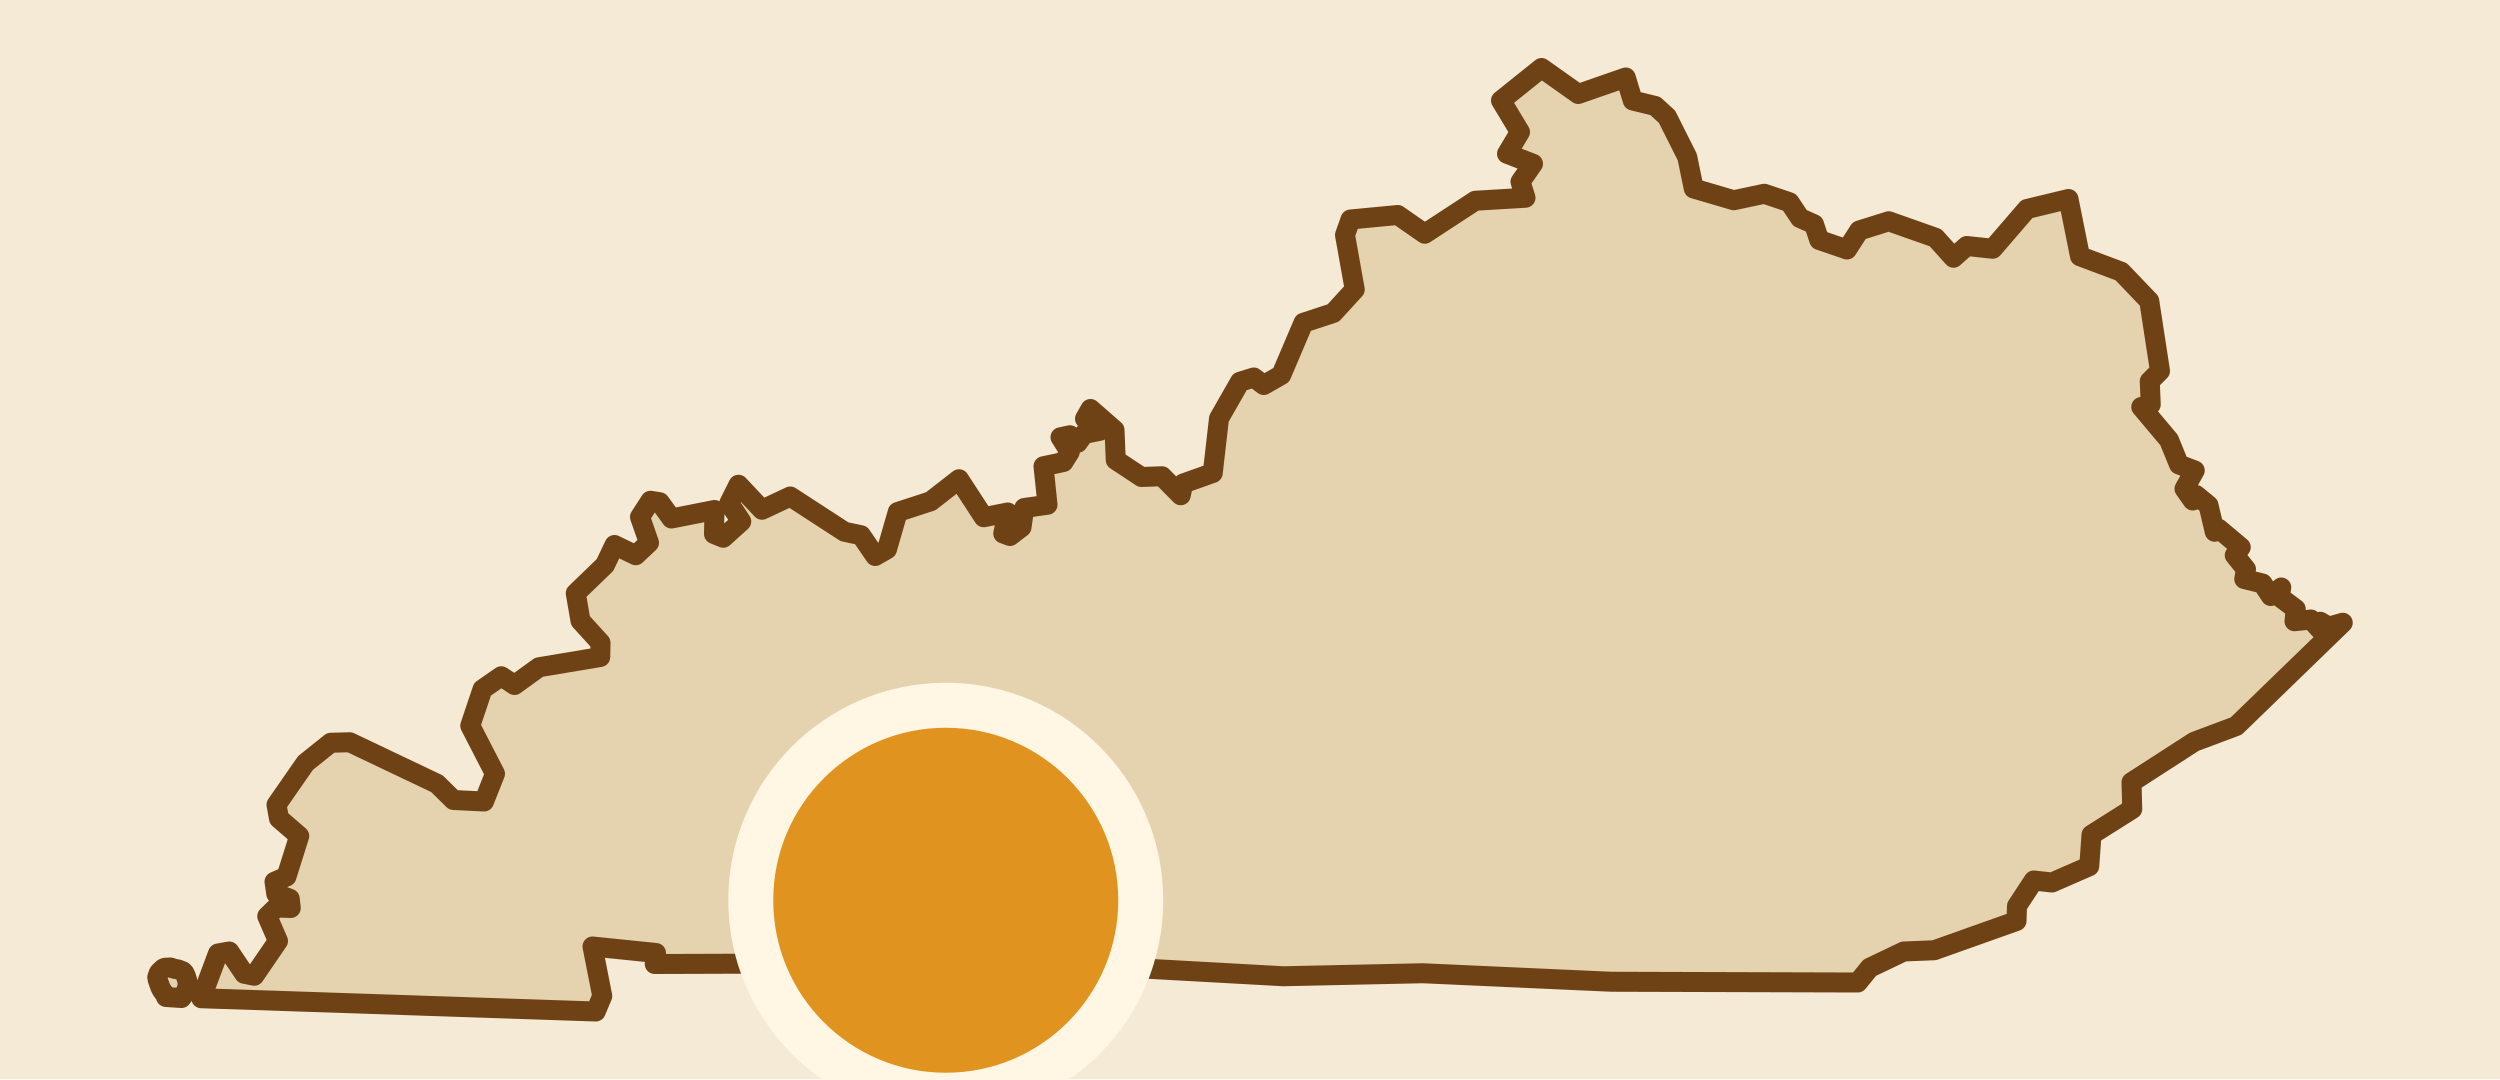
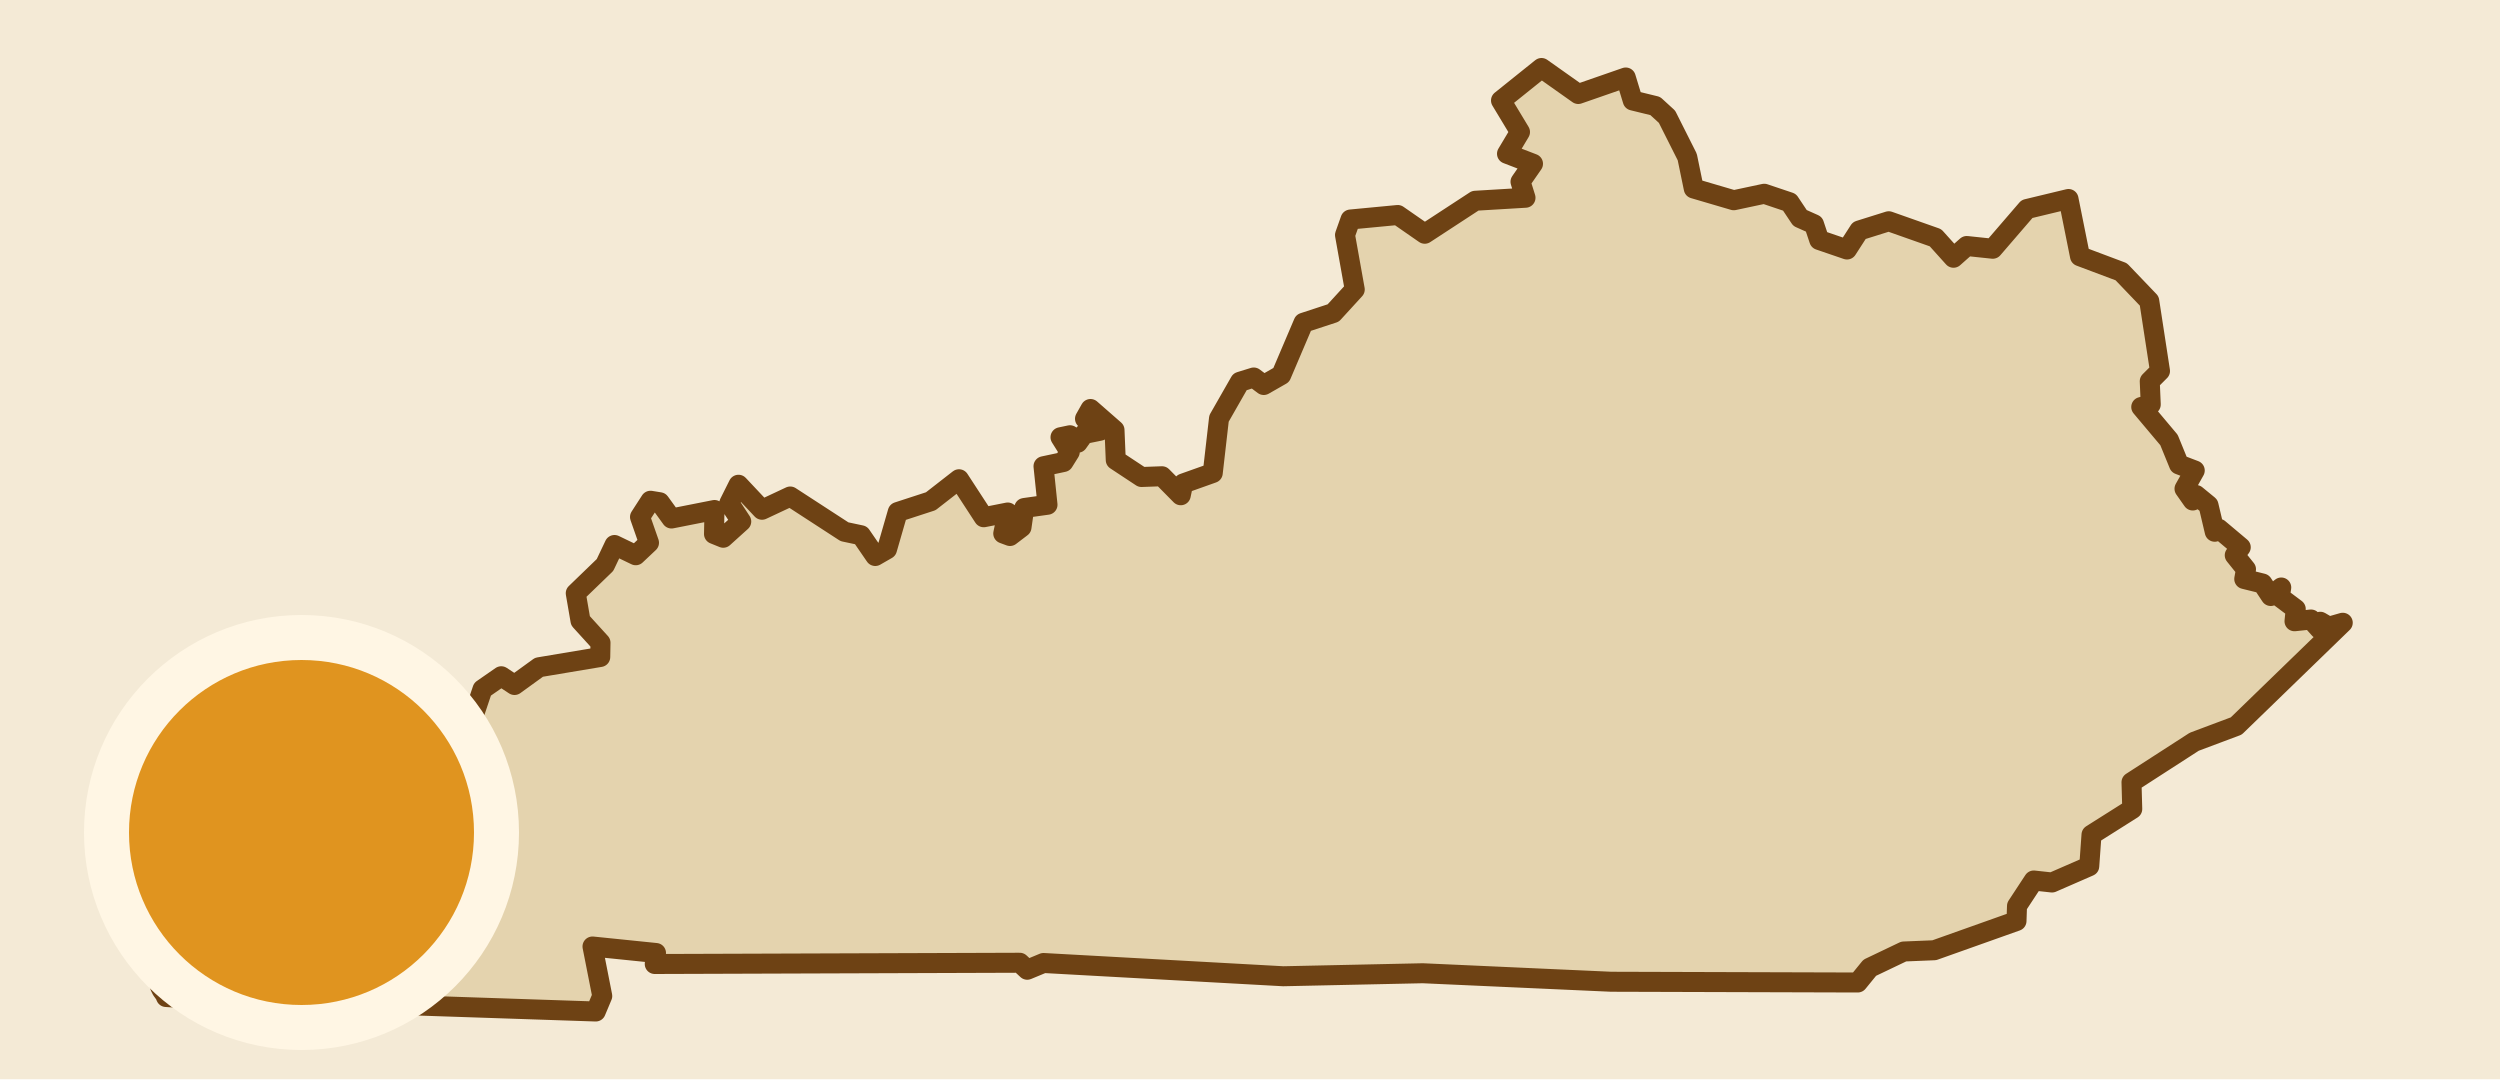
<svg xmlns="http://www.w3.org/2000/svg" viewBox="0 0 1000 431.7">
  <rect width="1000" height="431.7" fill="#f4ead6" />
  <path fill="#e4d3ae" stroke="#6e4214" stroke-width="8" stroke-linejoin="round" fill-rule="evenodd" d="M80.5 399.3L87.2 381.4L91.7 380.6L97.7 389.5L101.7 390.3L111.2 376.4L106.9 366.5L110.5 363.0L116.3 363.2L115.9 359.5L110.5 357.5L109.8 352.7L114.6 350.6L119.7 334.4L111.6 327.4L110.6 321.9L122.2 305.2L132.3 297.1L139.9 296.9L174.8 313.5L181.4 320.0L193.6 320.6L198.0 309.5L188.1 290.3L193.0 275.7L200.5 270.5L205.8 274.0L215.6 266.9L240.1 262.8L240.2 257.1L232.2 248.3L230.3 237.3L242.0 226.0L245.8 218.0L254.3 222.1L259.6 217.1L256.0 206.8L260.2 200.3L263.9 200.9L268.6 207.4L285.8 204.0L285.6 213.6L289.3 215.1L296.5 208.6L291.7 201.3L295.4 193.9L304.8 203.9L316.1 198.6L337.8 212.7L344.4 214.1L350.1 222.4L354.8 219.7L359.1 204.8L372.3 200.5L383.6 191.7L393.5 206.9L403.1 205.0L401.3 213.4L404.0 214.4L408.6 210.9L409.7 203.2L419.0 201.9L417.4 186.5L425.4 184.8L427.9 180.8L424.2 174.9L428.0 174.1L431.1 177.1L433.6 173.6L440.0 172.3L434.0 167.5L436.2 163.6L445.8 172.0L446.3 184.0L456.6 190.8L464.8 190.5L472.3 198.1L473.3 193.4L485.1 189.2L487.6 167.4L496.0 152.7L501.5 151.0L505.5 154.0L512.5 150.0L521.4 129.1L533.3 125.2L541.9 115.8L538.0 94.0L540.2 87.8L559.1 86.0L569.9 93.5L590.1 80.3L610.2 79.1L608.2 72.7L613.2 65.5L602.8 61.5L608.0 52.8L600.4 40.2L616.6 27.2L631.3 37.6L650.3 31.0L653.1 40.2L662.1 42.4L666.8 46.7L674.9 62.8L677.5 75.4L693.5 80.1L705.7 77.5L715.8 80.9L720.0 87.2L725.6 89.7L727.7 96.0L738.8 99.8L743.7 92.2L755.5 88.5L774.2 95.1L781.4 103.1L786.7 98.4L797.1 99.5L810.8 83.6L827.4 79.6L832.0 102.5L848.5 108.7L859.7 120.4L864.0 148.4L859.9 152.5L860.3 161.8L856.5 162.8L867.6 176.0L871.6 185.8L877.9 188.2L873.8 195.5L877.1 200.2L878.4 198.0L883.4 202.1L885.9 212.7L887.5 211.5L896.3 218.9L893.9 222.1L898.4 227.7L897.7 231.6L905.0 233.4L908.3 238.4L912.5 235.0L911.9 238.8L918.3 243.6L917.8 248.5L924.4 247.8L927.8 251.6L928.1 248.7L931.5 250.7L937.1 249.1L894.5 290.4L877.7 296.7L852.6 312.9L852.9 323.6L836.6 333.9L835.7 346.5L820.8 353.0L813.5 352.2L806.8 362.4L806.6 368.4L773.7 380.1L761.5 380.6L747.9 387.1L743.1 393.0L644.5 392.7L569.1 389.3L513.3 390.5L417.4 385.2L410.9 387.9L407.9 385.1L261.9 385.6L262.4 381.2L237.0 378.6L240.9 398.4L238.3 404.6L80.5 399.3ZM62.9 390.9L63.5 389.2L64.0 388.6L65.3 387.4L66.0 387.1L68.2 387.0L69.7 387.5L71.3 387.8L73.1 388.5L73.7 389.1L74.3 390.3L74.9 392.2L75.1 393.7L75.0 394.6L74.2 396.9L72.6 399.2L66.4 398.8L66.0 397.8L64.7 396.0L64.1 394.8L63.1 392.0L62.9 390.9Z" />
-   <circle cx="378.3" cy="360.1" r="78" fill="#e0941f" stroke="#fff6e4" stroke-width="18" />
+   <circle cx="120.6" cy="333.0" r="78" fill="#e0941f" stroke="#fff6e4" stroke-width="18" />
</svg>
